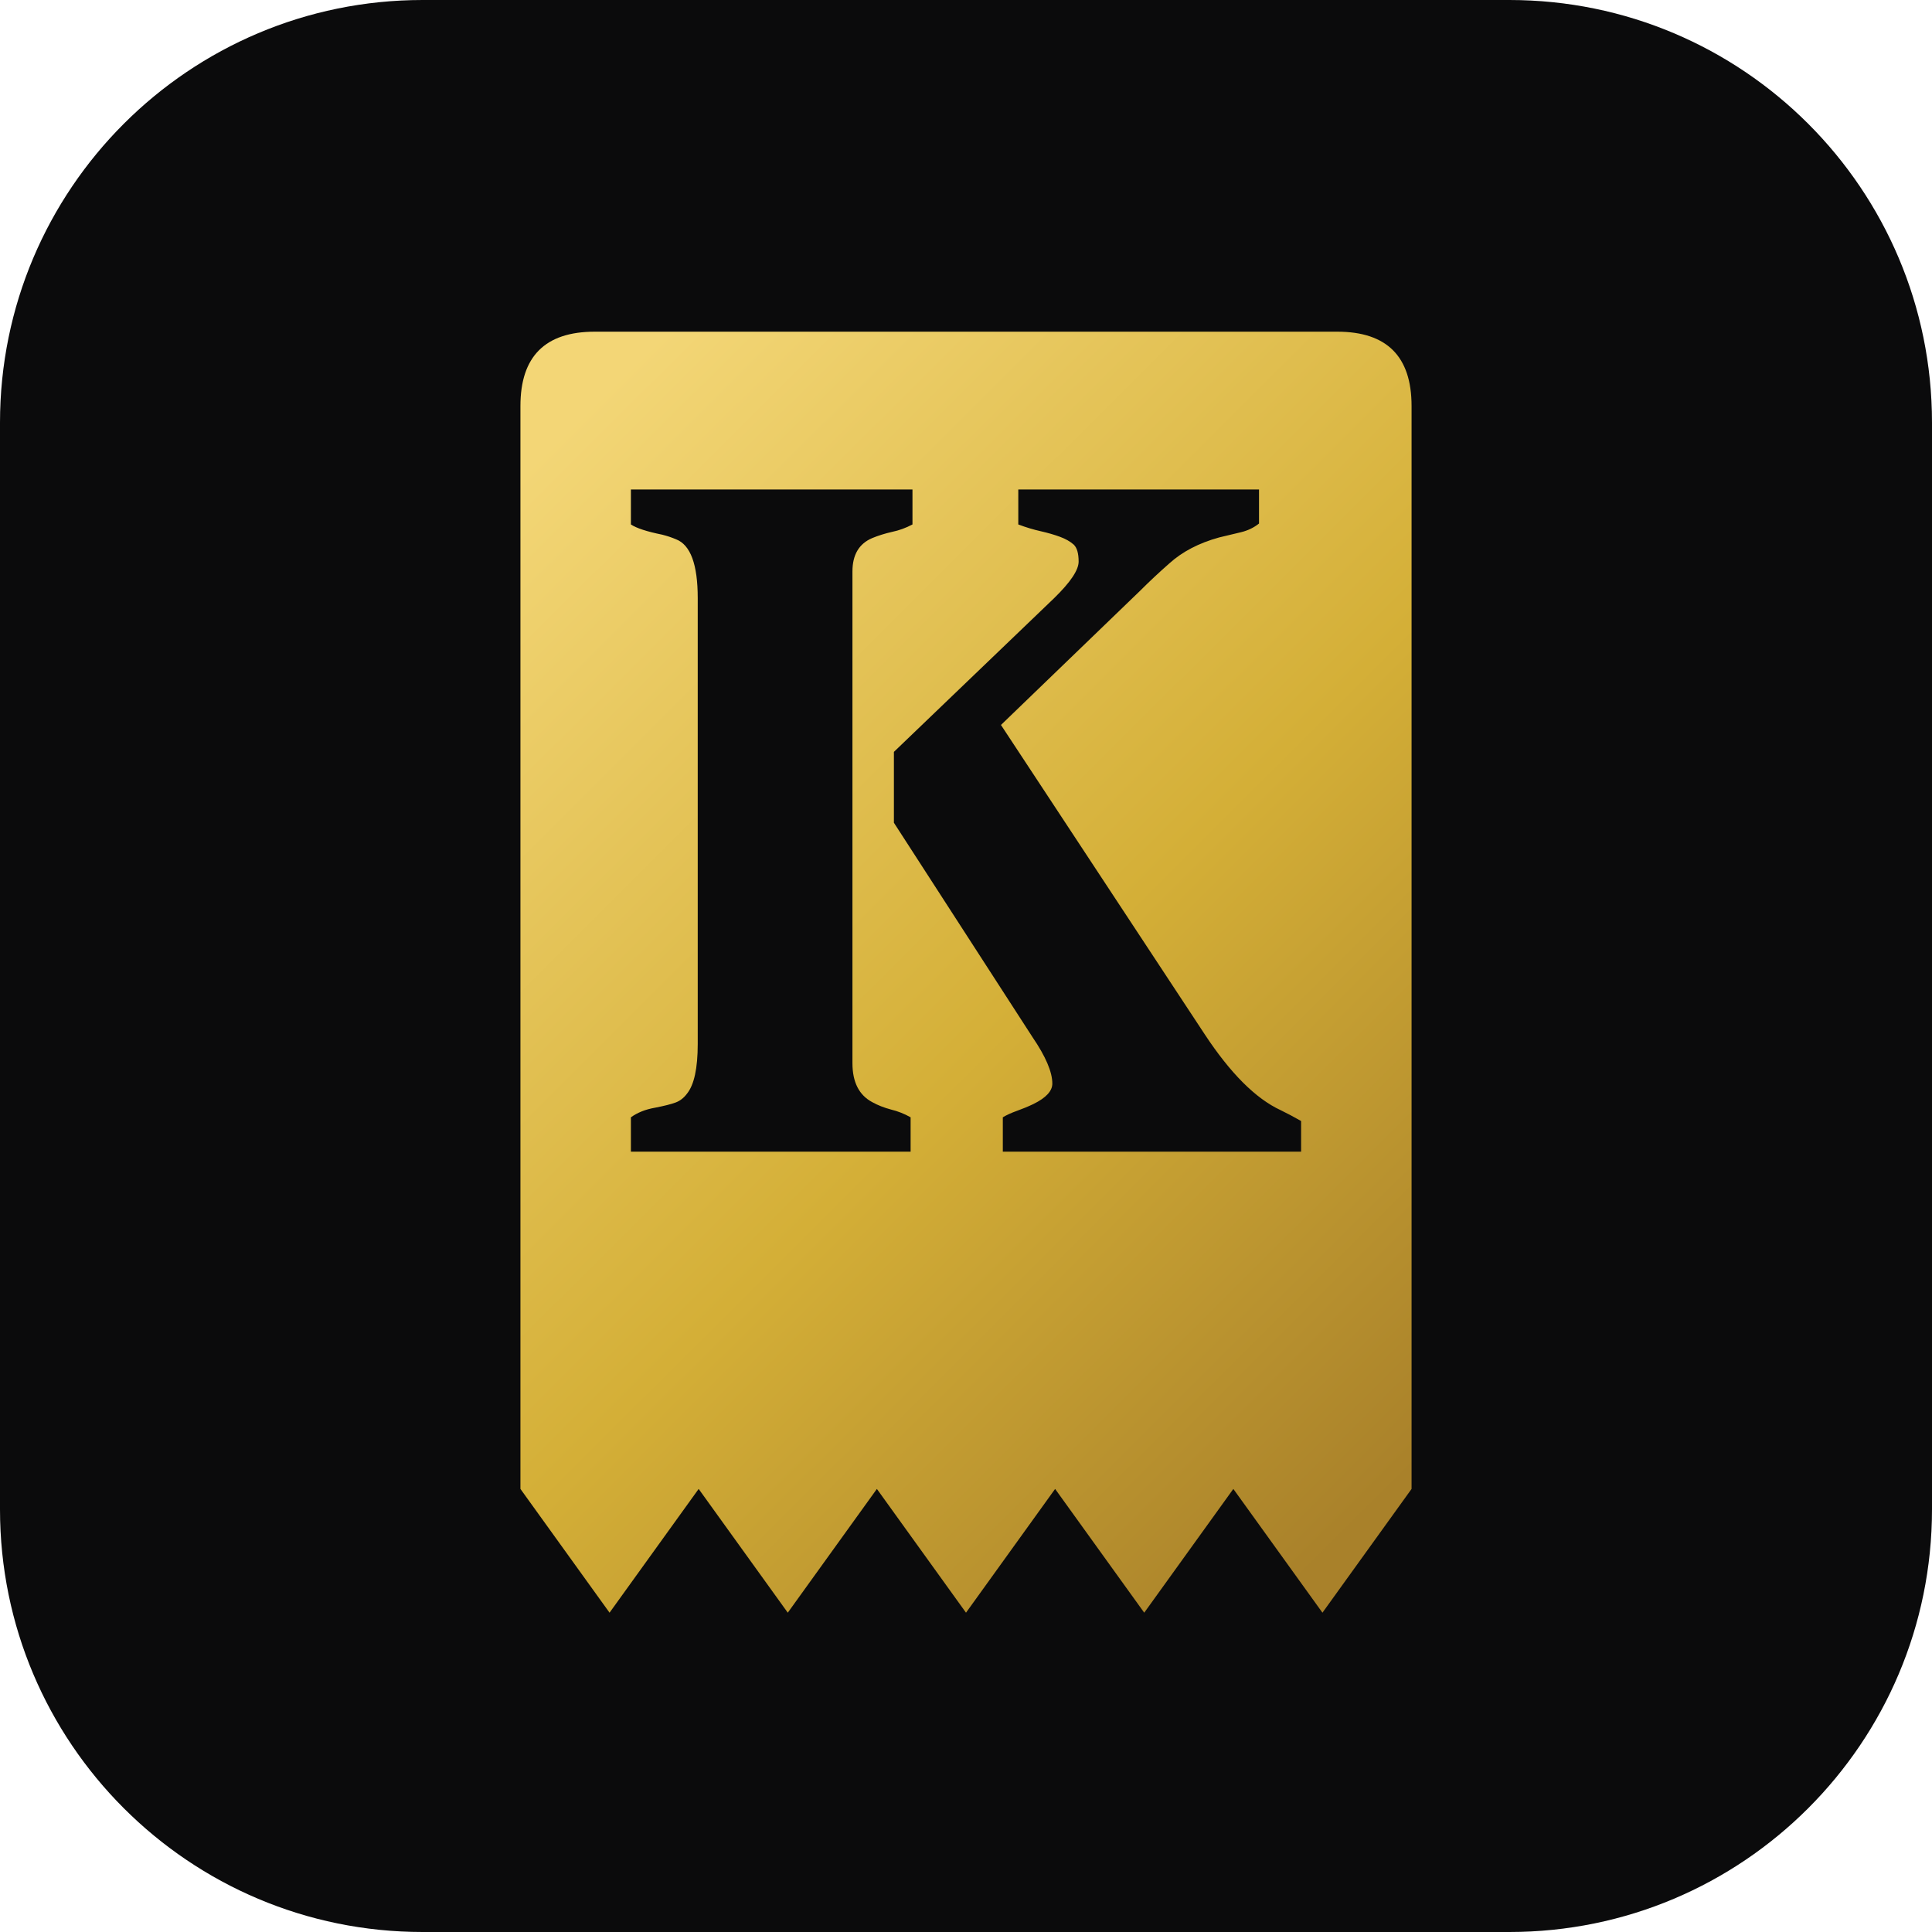
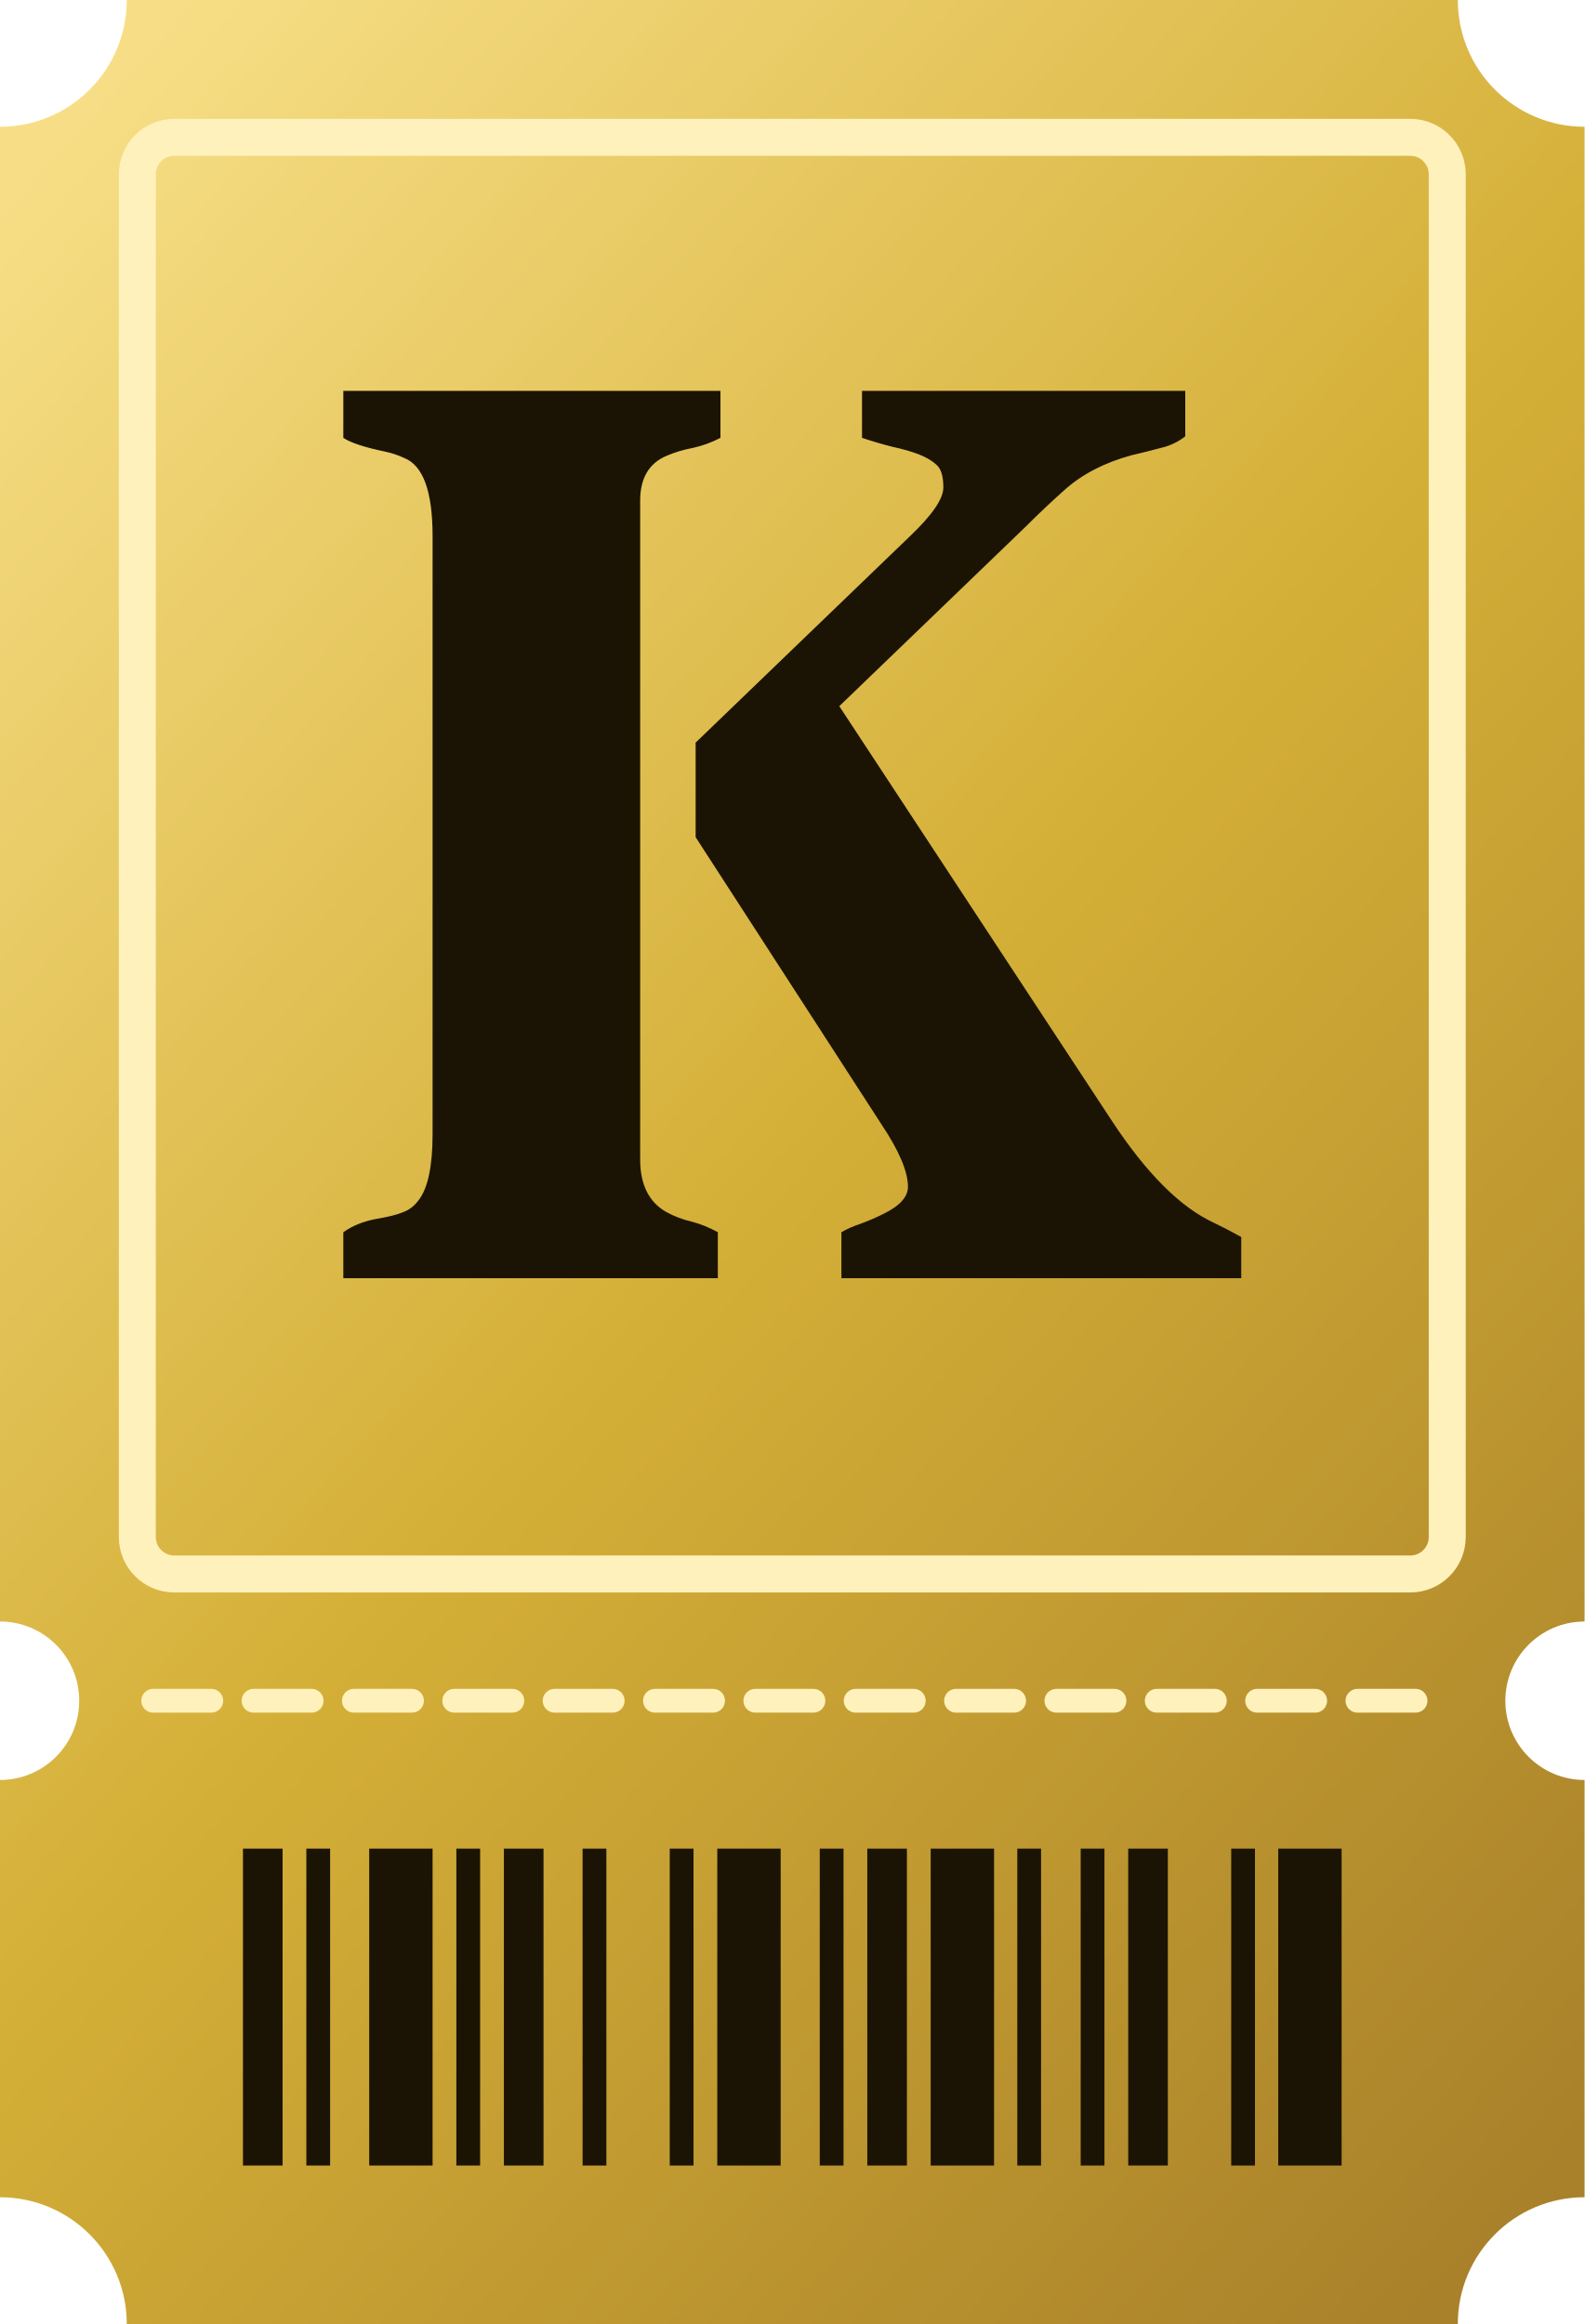
- <svg xmlns="http://www.w3.org/2000/svg" viewBox="0 0 512 512">
-   <rect width="512" height="512" rx="112" fill="#0b0b0c" />
-   <g transform="translate(256 256) scale(0.82) translate(-256 -255)">
-     <defs>
-       <linearGradient id="f" x1="0.15" y1="0" x2="0.85" y2="1">
-         <stop offset="0" stop-color="#F3D676" />
-         <stop offset="0.55" stop-color="#D4AF37" />
-         <stop offset="1" stop-color="#A9812A" />
-       </linearGradient>
-     </defs>
-     <path d="M112,74Q112,50 136,50H376Q400,50 400,74V424L371.2,464L342.4,424L313.6,464L284.8,424L256.0,464L227.2,424L198.4,464L169.6,424L140.8,464L112.0,424ZM232.7 185.8 284.5 136.1Q292.4 128.4 292.4 124.3Q292.4 120.3 290.8 118.8Q289.1 117.3 286.4 116.3Q283.7 115.3 280.2 114.5Q276.6 113.7 272.9 112.3V101.0H350.7V112.0Q348.2 114.0 344.9 114.8Q341.5 115.6 337.8 116.5Q328.0 119.2 321.7 124.9Q316.8 129.2 312.3 133.7L267.3 177.1L333.1 277.0Q345.6 296.0 357.7 301.6Q360.8 303.1 364.3 305.1V315.0H267.9V303.9Q269.7 302.8 272.5 301.8Q275.3 300.8 277.8 299.6Q283.9 296.6 283.9 293.0Q283.9 287.4 277.5 278.0L232.7 208.7ZM219.3 286.4Q219.3 295.6 225.7 299.0Q228.4 300.5 231.8 301.4Q235.1 302.2 238.1 303.9V315.0H147.7V303.9Q150.9 301.6 155.5 300.8Q160.1 299.9 162.2 299.1Q164.3 298.3 165.8 296.3Q169.3 292.0 169.3 280.2V136.1Q169.3 119.8 162.3 117.1Q160.2 116.2 157.8 115.6Q150.4 114.1 147.7 112.3V101.0H238.7V112.3Q235.5 114.0 232.1 114.7Q228.6 115.5 225.7 116.7Q219.3 119.4 219.3 127.5Z" fill="url(#f)" fill-rule="evenodd" />
-   </g>
+ <svg xmlns="http://www.w3.org/2000/svg" viewBox="0 0 300 440">
+   <defs>
+     <linearGradient id="fv" x1="0.12" y1="0" x2="0.88" y2="1">
+       <stop offset="0" stop-color="#F7DE86" />
+       <stop offset="0.5" stop-color="#D4AF37" />
+       <stop offset="1" stop-color="#A9812A" />
+     </linearGradient>
+   </defs>
+   <path d="M24,0H276A24,24 0 0 0 300,24V307A15,15 0 0 0 300,337V416A24,24 0 0 0 276,440H24A24,24 0 0 0 0,416V337A15,15 0 0 0 0,307V24A24,24 0 0 0 24,0Z" fill="url(#fv)" />
+   <rect x="26" y="26" width="248" height="272" rx="7" fill="none" stroke="#FFF1BC" stroke-width="7" />
+   <path d="M131.7 140.6 172.3 101.5Q178.6 95.5 178.6 92.3Q178.6 89.1 177.3 88.0Q176.0 86.8 173.9 86.0Q171.8 85.2 169.0 84.6Q166.2 83.9 163.2 82.9V74.0H224.4V82.6Q222.4 84.2 219.8 84.8Q217.2 85.5 214.2 86.2Q206.5 88.3 201.5 92.8Q197.8 96.1 194.2 99.7L158.9 133.7L210.5 212.2Q220.3 227.1 229.8 231.5Q232.3 232.7 235.0 234.2V242.0H159.3V233.3Q160.8 232.4 162.9 231.7Q165.1 230.9 167.1 229.9Q171.9 227.6 171.9 224.7Q171.9 220.4 166.9 212.9L131.7 158.5ZM121.2 219.5Q121.2 226.7 126.2 229.5Q128.4 230.7 131.0 231.3Q133.6 232.0 135.9 233.3V242.0H65.0V233.3Q67.5 231.5 71.1 230.8Q74.7 230.2 76.3 229.5Q78.0 228.9 79.2 227.3Q81.9 223.9 81.9 214.7V101.5Q81.9 88.8 76.5 86.7Q74.8 85.9 72.9 85.5Q67.1 84.3 65.0 82.9V74.0H136.4V82.9Q133.9 84.2 131.2 84.8Q128.5 85.3 126.2 86.3Q121.2 88.4 121.2 94.8Z" fill="#1B1405" />
+   <line x1="29" y1="322" x2="271" y2="322" stroke="#FFF1BC" stroke-width="4.5" stroke-dasharray="11 8" stroke-linecap="round" />
+   <path d="M46.0,350h7.5v60h-7.5ZM58.0,350h4.5v60h-4.5ZM69.9,350h12.0v60h-12.0ZM86.4,350h4.5v60h-4.5ZM95.4,350h7.5v60h-7.5ZM110.3,350h4.5v60h-4.5ZM126.8,350h4.5v60h-4.5ZM135.8,350h12.0v60h-12.0ZM155.2,350h4.5v60h-4.5ZM164.2,350h7.5v60h-7.5ZM176.2,350h12.0v60h-12.0ZM192.6,350h4.5v60h-4.5ZM204.6,350h4.5v60h-4.5ZM213.6,350h7.5v60h-7.5ZM233.1,350h4.5v60h-4.5ZM242.0,350h12.0v60h-12.0Z" fill="#1B1405" />
</svg>
